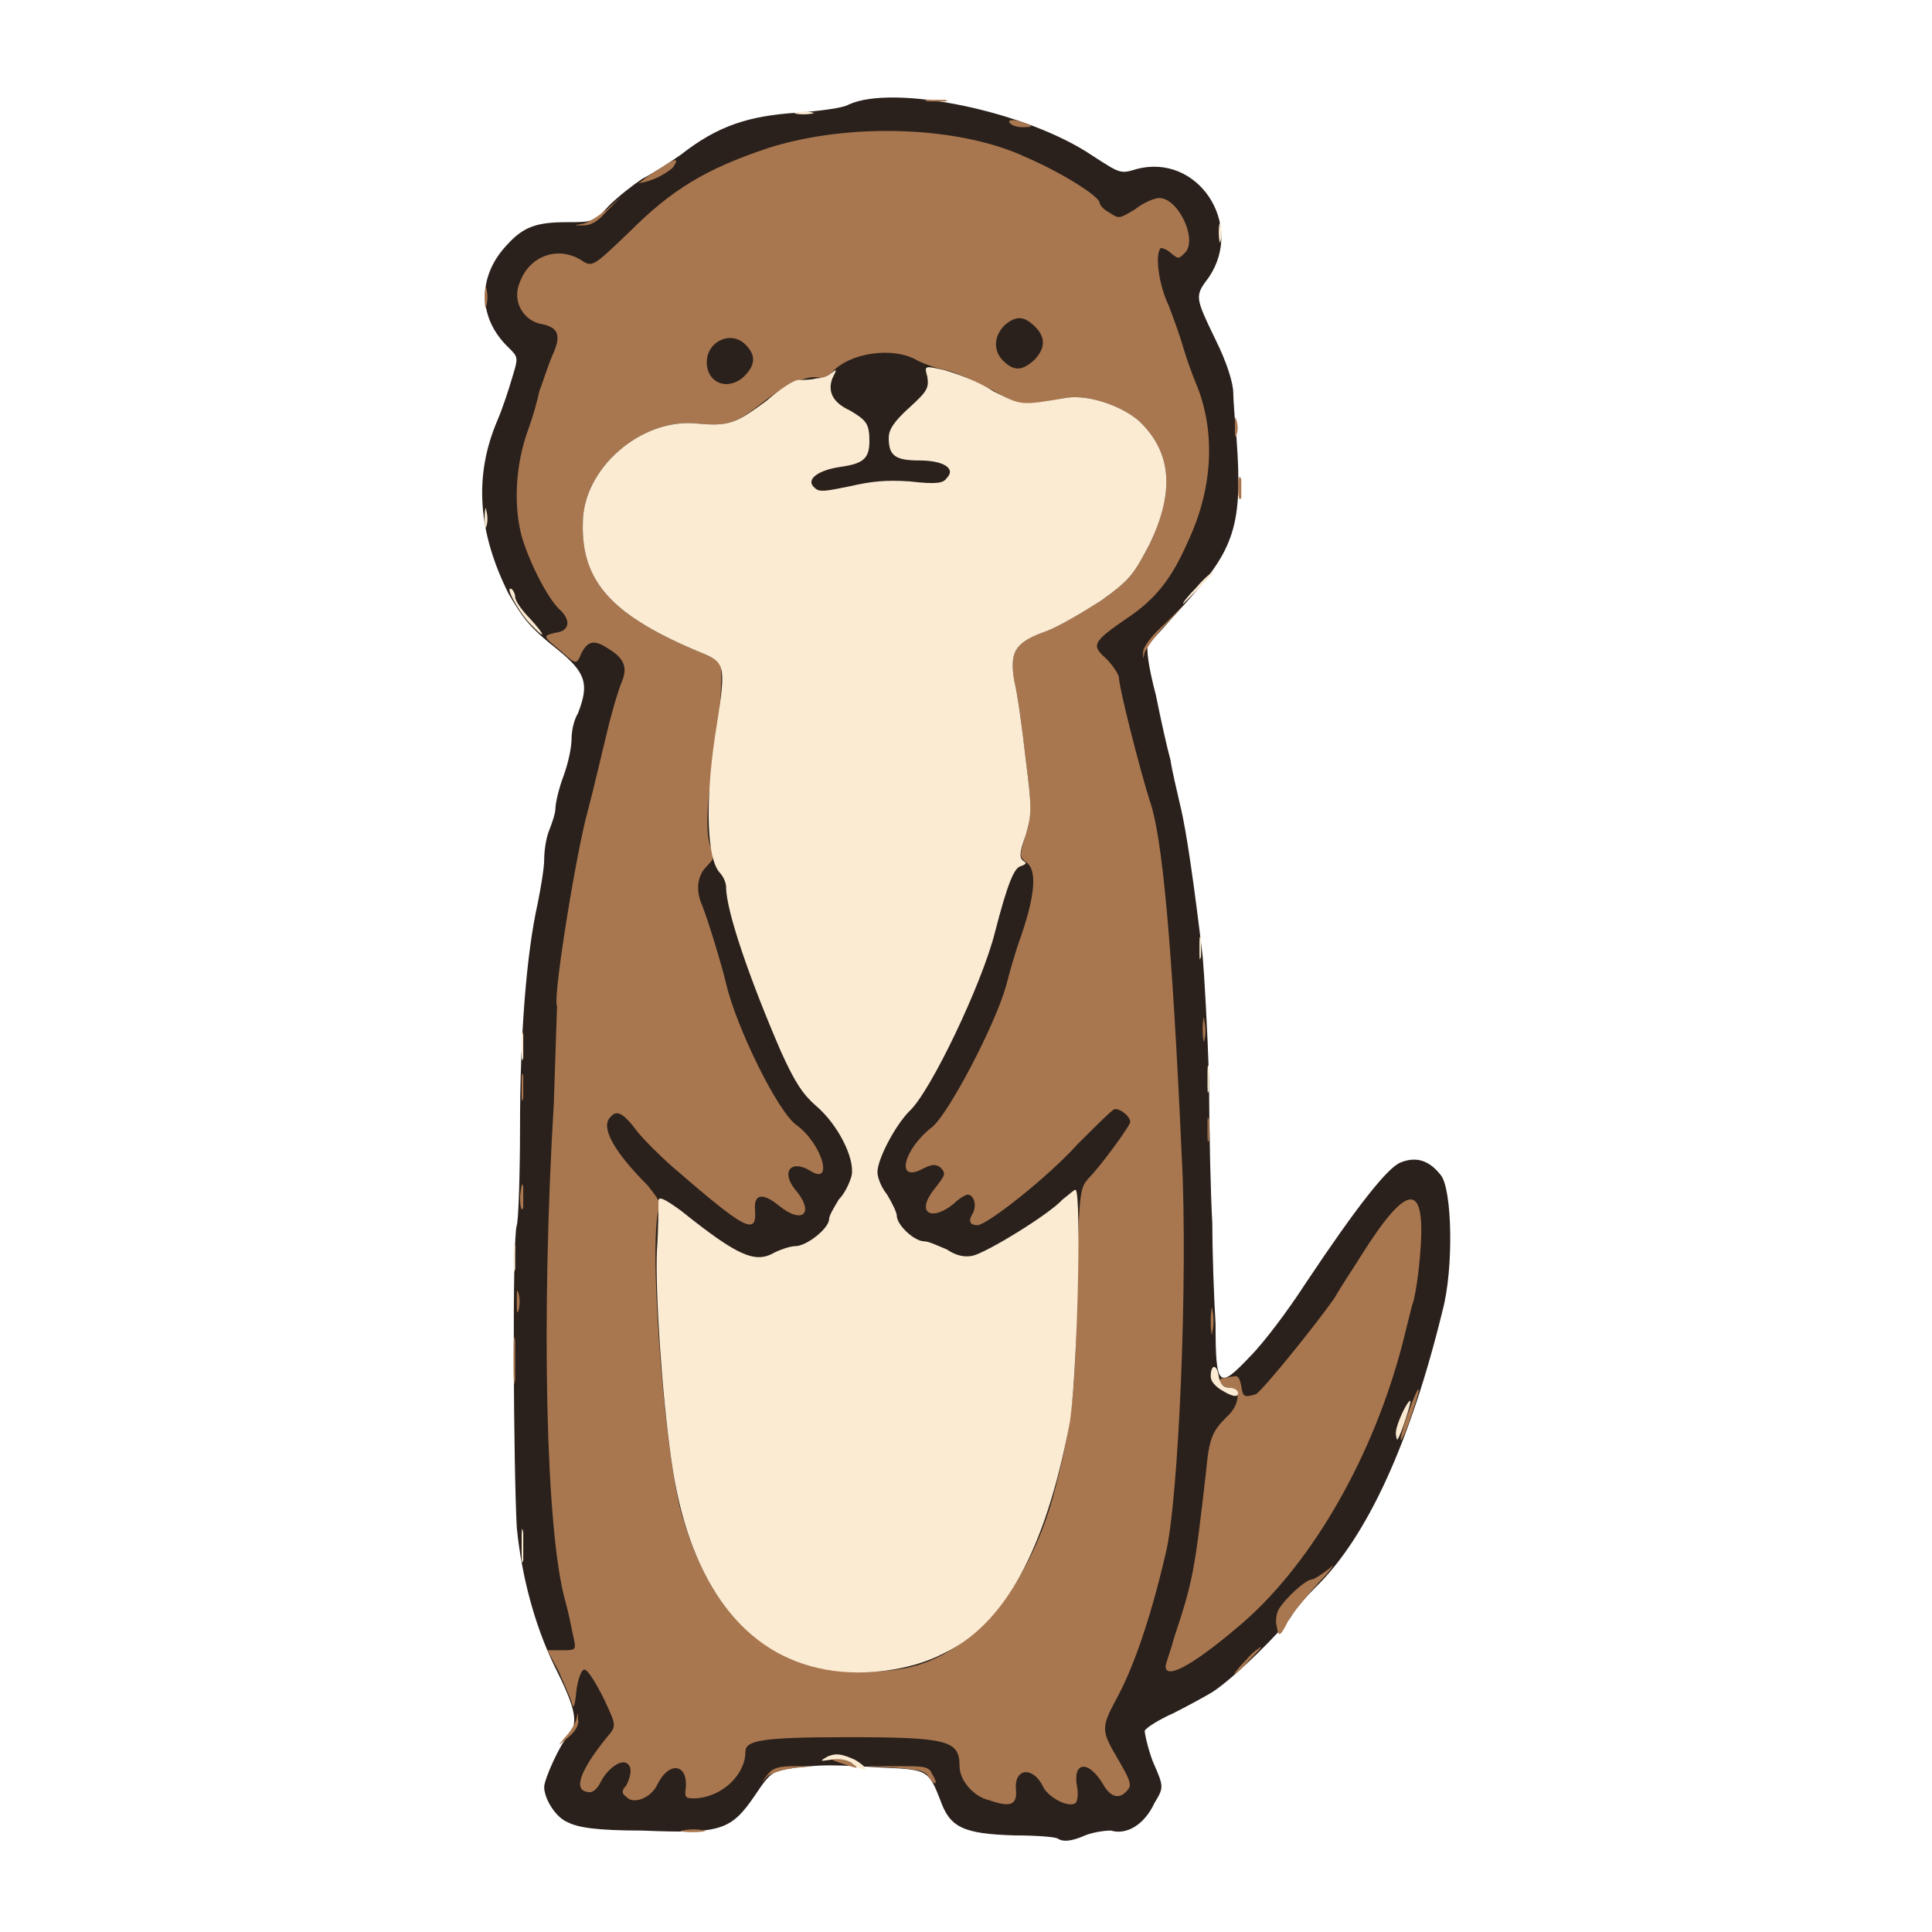
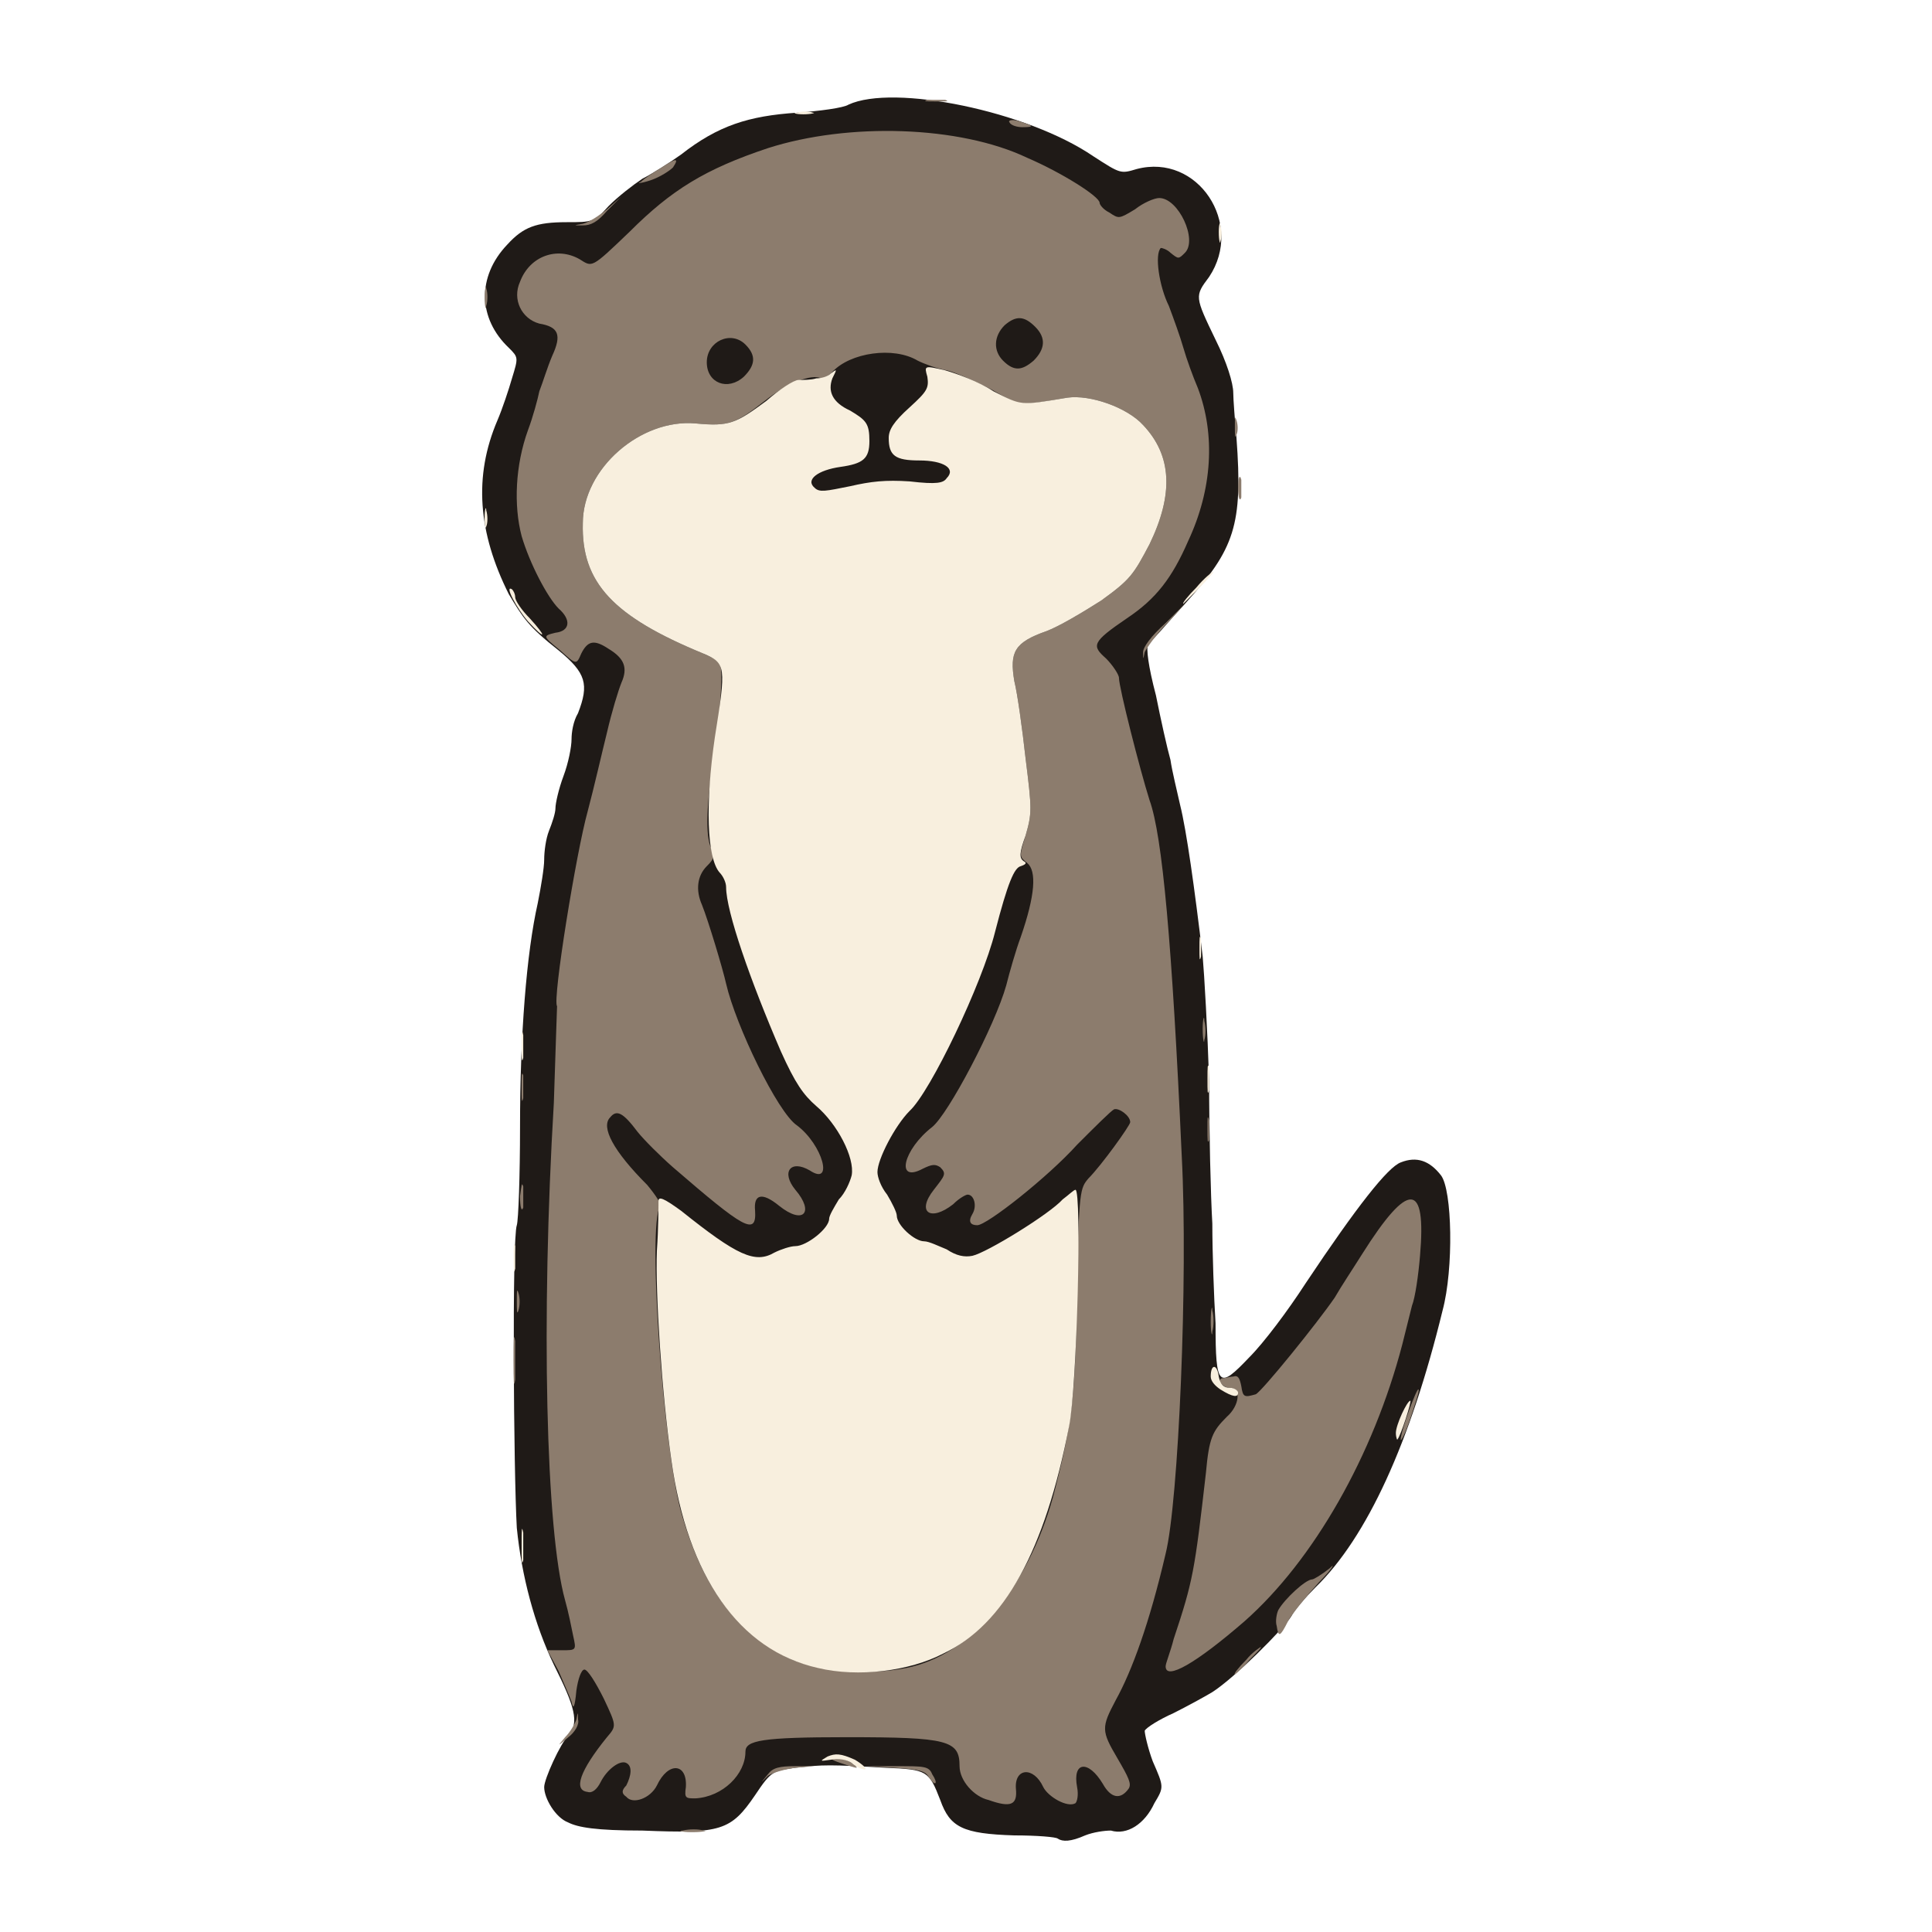
<svg xmlns="http://www.w3.org/2000/svg" viewBox="0 0 120 120" fill-rule="evenodd">
-   <path d="M65.7 114.2C65.6 114.1 64.4 114.0 63.0 114.0C59.8 113.9 59.0 113.5 58.4 111.8C57.7 110.0 57.6 109.9 55.0 109.8C51.6 109.6 51.1 109.6 49.4 109.8C48.0 110.0 47.9 110.0 46.9 111.5C45.4 113.7 44.8 113.9 39.9 113.7C37.0 113.7 35.9 113.5 35.3 113.2C34.5 112.9 33.8 111.7 33.8 111.0C33.8 110.5 34.8 108.3 35.3 107.8C36.0 107.0 35.7 106.0 34.4 103.4C33.2 100.9 32.4 97.9 32.1 94.9C31.9 91.4 31.8 76.9 32.1 76.1C32.2 75.8 32.3 73.0 32.3 70.0C32.3 64.3 32.7 59.2 33.4 56.1C33.6 55.1 33.8 53.9 33.8 53.4C33.8 52.9 33.9 52.1 34.1 51.6C34.3 51.1 34.5 50.5 34.5 50.2C34.5 49.9 34.7 49.0 35.0 48.2C35.3 47.4 35.5 46.4 35.5 45.9C35.5 45.5 35.6 44.8 35.9 44.3C36.6 42.5 36.4 41.8 34.7 40.4C32.8 38.9 32.5 38.4 31.6 36.9C29.7 33.1 29.4 29.6 30.9 26.1C31.2 25.4 31.6 24.2 31.8 23.5C32.2 22.2 32.2 22.2 31.6 21.6C29.7 19.8 29.6 17.2 31.5 15.2C32.5 14.1 33.3 13.8 35.2 13.8C36.8 13.8 36.9 13.8 37.8 12.8C38.4 12.2 39.3 11.5 39.9 11.1C40.5 10.8 41.6 10.1 42.3 9.6C44.6 7.8 46.5 7.2 49.5 7.0C50.9 6.9 52.4 6.7 52.7 6.5C55.5 5.2 63.8 6.9 67.9 9.7C69.6 10.8 69.6 10.8 70.6 10.5C74.4 9.5 77.3 13.9 75.1 17.2C74.2 18.4 74.2 18.4 75.5 21.1C76.2 22.5 76.6 23.8 76.6 24.4C76.6 24.8 76.7 26.1 76.8 27.2C77.2 32.6 76.7 34.1 73.6 37.5C72.5 38.7 71.5 39.9 71.3 40.0C71.2 40.3 71.3 41.3 71.8 43.2C72.1 44.7 72.5 46.5 72.7 47.2C72.8 47.9 73.1 49.1 73.3 50.0C73.7 51.6 74.2 55.2 74.7 59.4C74.8 60.5 75.0 64.0 75.1 67.1C75.1 70.3 75.2 74.3 75.3 76.0C75.3 77.8 75.4 80.6 75.5 82.2C75.5 86.2 75.7 86.3 77.6 84.3C78.5 83.4 80.0 81.4 81.1 79.7C84.3 74.9 86.2 72.5 87.0 72.2C88.0 71.8 88.8 72.1 89.5 73.0C90.2 73.9 90.3 78.8 89.6 81.4C87.6 89.6 84.9 95.5 81.7 98.6C81.1 99.2 80.4 100.0 80.2 100.4C79.7 101.2 76.7 104.2 75.3 105.1C74.8 105.4 73.7 106.0 72.9 106.4C72.0 106.8 71.2 107.3 71.1 107.5C71.1 107.7 71.3 108.6 71.6 109.4C72.3 111.0 72.3 111.0 71.7 112.0C71.1 113.3 70.0 114.0 69.0 113.7C68.6 113.7 67.9 113.8 67.4 114.0C66.5 114.4 66.0 114.4 65.7 114.2Z" fill="#2B211C" />
-   <path d="M42.4 113.7C42.8 113.6 43.4 113.6 43.7 113.7C44.0 113.7 43.7 113.8 43.0 113.8C42.3 113.8 42.1 113.7 42.4 113.7ZM61.4 111.8C60.5 111.6 59.6 110.6 59.6 109.7C59.6 108.1 58.9 107.9 52.6 107.9C47.3 107.9 46.3 108.1 46.3 108.8C46.3 110.2 44.9 111.6 43.2 111.7C42.6 111.7 42.5 111.7 42.6 111.0C42.7 109.5 41.5 109.4 40.8 110.9C40.4 111.7 39.3 112.1 38.9 111.6C38.6 111.4 38.6 111.2 38.9 110.9C39.2 110.3 39.3 109.7 38.9 109.5C38.5 109.3 37.7 109.9 37.3 110.7C37.1 111.1 36.8 111.4 36.5 111.3C35.6 111.2 36.0 110.0 37.7 107.9C38.3 107.2 38.3 107.2 37.5 105.5C37.0 104.5 36.5 103.7 36.3 103.7C36.1 103.7 35.9 104.3 35.8 105.0C35.7 106.1 35.6 106.2 35.5 105.7C35.4 105.4 35.0 104.5 34.7 103.8L34.0 102.5 L34.9 102.5C35.8 102.5 35.8 102.5 35.6 101.6C35.5 101.1 35.3 100.1 35.1 99.4C33.9 95.1 33.6 81.9 34.4 68.5C34.5 65.3 34.6 62.6 34.6 62.5C34.3 62.1 35.8 52.9 36.5 50.4C36.9 48.9 37.4 46.7 37.7 45.5C38.0 44.2 38.4 42.9 38.6 42.4C39.0 41.5 38.8 40.9 37.8 40.3C36.9 39.7 36.5 39.8 36.1 40.6C35.8 41.3 35.8 41.3 34.8 40.4C33.7 39.5 33.7 39.5 34.5 39.3C35.4 39.2 35.5 38.5 34.7 37.8C34.0 37.1 32.9 35.0 32.4 33.3C31.9 31.4 32.0 28.9 32.8 26.7C33.1 25.9 33.4 24.8 33.5 24.3C33.7 23.8 34.0 22.8 34.3 22.1C34.9 20.8 34.7 20.3 33.5 20.1C32.4 19.8 31.8 18.6 32.3 17.5C32.9 15.9 34.6 15.3 36.0 16.1C36.8 16.6 36.7 16.7 39.1 14.4C41.7 11.8 43.8 10.5 47.7 9.2C52.7 7.6 59.6 7.8 63.8 9.8C65.9 10.7 68.3 12.2 68.3 12.6C68.3 12.7 68.5 13.0 68.9 13.2C69.5 13.6 69.5 13.6 70.5 13.0C71.0 12.6 71.7 12.3 72.0 12.3C73.2 12.3 74.4 14.9 73.6 15.7C73.2 16.1 73.2 16.1 72.7 15.7C72.5 15.5 72.2 15.4 72.1 15.4C71.7 15.8 72.0 17.8 72.6 19.0C72.9 19.8 73.3 20.9 73.5 21.6C73.7 22.3 74.1 23.4 74.4 24.1C75.5 27.0 75.3 30.4 73.8 33.6C72.8 35.9 71.8 37.2 70.0 38.4C67.8 39.9 67.8 40.1 68.7 40.9C69.1 41.3 69.5 41.9 69.5 42.1C69.5 42.7 70.8 47.8 71.4 49.7C72.2 51.9 72.8 58.6 73.4 71.8C73.8 79.4 73.2 93.3 72.4 96.5C71.4 100.8 70.3 103.8 69.3 105.6C68.4 107.3 68.4 107.5 69.4 109.2C70.1 110.4 70.3 110.8 70.1 111.1C69.6 111.8 69.0 111.7 68.5 110.8C67.6 109.3 66.6 109.4 66.9 111.0C67.0 111.5 66.9 111.9 66.8 112.0C66.3 112.3 65.1 111.6 64.8 111.0C64.2 109.7 63.0 109.8 63.1 111.1C63.2 112.1 62.8 112.3 61.4 111.8ZM57.7 110.4C57.5 110.0 57.1 109.9 55.6 109.8L53.8 109.7 L55.7 109.7C57.4 109.7 57.7 109.7 57.9 110.2C58.3 110.8 58.1 111.0 57.7 110.4ZM47.7 110.2C48.0 109.8 48.4 109.7 49.4 109.7L50.6 109.7 L49.4 109.8C48.7 109.9 48.0 110.1 47.7 110.3C47.2 110.8 47.2 110.8 47.7 110.2ZM52.2 109.5C51.6 109.3 51.5 109.2 51.9 109.2C52.2 109.2 52.6 109.3 52.9 109.5C53.4 109.9 53.4 109.9 52.2 109.5ZM35.1 107.9C35.4 107.6 35.7 107.1 35.8 106.8C35.9 106.3 35.9 106.3 35.9 106.8C36.0 107.1 35.7 107.6 35.3 107.9C34.6 108.5 34.6 108.5 35.1 107.9ZM56.3 103.6C60.3 102.8 63.8 98.7 65.4 93.0C66.6 88.4 66.8 86.7 66.9 80.1C67.0 73.9 67.1 73.8 67.6 73.2C68.4 72.4 70.2 69.9 70.2 69.7C70.2 69.3 69.5 68.8 69.2 68.9C69.0 69.0 68.0 70.0 66.9 71.1C65.1 73.1 61.3 76.1 60.7 76.1C60.3 76.1 60.1 75.9 60.4 75.4C60.7 74.9 60.5 74.2 60.1 74.2C60.0 74.2 59.6 74.4 59.2 74.8C57.8 75.9 56.9 75.3 58.0 73.9C58.7 73.0 58.8 72.9 58.4 72.5C58.1 72.3 57.9 72.3 57.3 72.6C55.6 73.5 56.1 71.4 57.9 70.0C58.9 69.2 61.8 63.7 62.5 61.2C62.7 60.4 63.1 59.0 63.4 58.2C64.3 55.6 64.4 54.1 63.8 53.6C63.3 53.2 63.3 53.2 63.7 51.9C64.1 50.5 64.1 50.3 63.7 47.1C63.5 45.3 63.2 43.1 63.0 42.3C62.7 40.5 63.0 39.9 65.0 39.2C65.8 38.9 67.3 38.0 68.4 37.3C70.2 36.0 70.4 35.7 71.4 33.8C72.9 30.7 72.8 28.3 71.0 26.4C70.0 25.3 67.7 24.5 66.3 24.7C63.3 25.2 63.5 25.3 61.6 24.2C60.6 23.7 59.3 23.1 58.8 23.0C58.2 22.9 57.4 22.6 57.0 22.4C55.5 21.5 52.8 21.9 51.7 23.1C51.4 23.4 51.1 23.6 51.0 23.5C50.4 23.2 48.9 23.8 47.5 24.9C45.7 26.3 45.3 26.5 43.2 26.3C39.8 26.0 36.2 29.1 36.2 32.5C36.1 36.2 38.1 38.3 43.7 40.6C44.8 41.1 44.8 41.1 44.8 42.2C44.8 42.8 44.7 44.4 44.5 45.7C43.9 49.6 43.8 51.6 44.1 52.5C44.4 53.2 44.4 53.3 43.9 53.8C43.3 54.4 43.2 55.3 43.6 56.2C44.0 57.2 44.9 60.2 45.1 61.1C45.7 63.7 48.3 69.1 49.5 69.9C51.1 71.1 51.8 73.7 50.3 72.7C49.1 72.0 48.5 72.8 49.4 73.9C50.6 75.3 49.9 76.1 48.4 74.9C47.3 74.0 46.8 74.2 46.9 75.2C47.0 76.8 46.2 76.3 41.8 72.5C41.0 71.8 40.0 70.8 39.6 70.3C38.7 69.1 38.3 68.9 37.9 69.4C37.3 70.0 38.1 71.5 40.2 73.6C40.7 74.2 41.1 74.8 41.0 74.9C40.2 76.2 41.2 89.9 42.3 93.9C43.6 98.5 45.6 101.2 48.8 102.9C50.6 103.8 53.8 104.1 56.3 103.6ZM77.4 103.1C77.8 102.6 78.3 102.3 78.3 102.3C78.4 102.3 78.1 102.6 77.6 103.1C77.2 103.6 76.7 104.0 76.7 104.0C76.6 104.0 76.9 103.6 77.4 103.1ZM72.4 103.5C72.4 103.3 72.7 102.6 72.9 101.8C74.1 98.2 74.2 97.6 74.9 91.5C75.1 89.3 75.3 88.9 76.2 88.0C77.0 87.3 77.1 86.2 76.4 86.2C75.9 86.2 75.5 85.6 76.0 85.6C76.1 85.6 76.4 85.5 76.6 85.5C76.9 85.4 77.0 85.6 77.1 86.1C77.2 86.8 77.3 86.8 78.0 86.6C78.4 86.4 81.8 82.2 82.9 80.6C83.3 79.9 84.1 78.7 84.6 77.9C87.5 73.3 88.6 73.4 88.2 78.0C88.1 79.2 87.9 80.6 87.7 81.1C87.6 81.5 87.3 82.7 87.1 83.5C85.3 90.4 81.6 96.9 77.3 100.7C74.3 103.3 72.4 104.4 72.4 103.5ZM79.3 101.0C79.2 100.7 79.3 100.2 79.4 100.0C79.8 99.3 81.1 98.1 81.5 98.1C81.6 98.1 82.1 97.8 82.6 97.4C83.0 97.0 82.7 97.5 81.9 98.3C81.1 99.2 80.2 100.3 80.0 100.7C79.5 101.7 79.4 101.7 79.3 101.0ZM87.0 89.4C87.0 88.9 88.0 86.2 88.1 86.3C88.2 86.3 87.9 87.2 87.6 88.1C87.3 89.0 87.0 89.6 87.0 89.4ZM31.9 84.5C31.9 83.2 31.9 82.7 32.0 83.3C32.0 84.0 32.0 85.0 32.0 85.7C31.9 86.3 31.9 85.8 31.9 84.5ZM75.2 82.1C75.2 81.3 75.3 81.0 75.3 81.4C75.4 81.7 75.4 82.4 75.3 82.7C75.3 83.1 75.2 82.8 75.2 82.1ZM32.1 80.8C32.1 80.2 32.1 80.0 32.2 80.3C32.3 80.6 32.3 81.1 32.2 81.4C32.1 81.7 32.1 81.4 32.1 80.8ZM32.3 74.3C32.4 73.6 32.4 73.4 32.5 73.7C32.5 74.1 32.5 74.7 32.5 75.0C32.4 75.3 32.3 75.0 32.3 74.3ZM75.0 70.1C75.0 69.4 75.0 69.2 75.1 69.6C75.1 69.9 75.1 70.5 75.1 70.8C75.0 71.1 75.0 70.8 75.0 70.1ZM32.4 67.5C32.4 66.8 32.4 66.5 32.5 66.8C32.5 67.2 32.5 67.8 32.5 68.2C32.4 68.6 32.4 68.3 32.4 67.5ZM74.7 63.9C74.7 63.3 74.8 63.0 74.8 63.4C74.9 63.8 74.9 64.3 74.8 64.6C74.8 64.9 74.7 64.6 74.7 63.9ZM71.0 40.5C71.0 40.2 71.5 39.5 72.4 38.7L73.8 37.3 L72.5 38.7C71.8 39.4 71.2 40.3 71.1 40.5C71.0 41.0 71.0 41.0 71.0 40.5ZM76.9 30.3C76.9 29.7 77.0 29.4 77.1 29.8C77.1 30.1 77.1 30.6 77.1 30.9C77.0 31.2 76.9 30.9 76.9 30.3ZM76.7 26.5C76.7 25.9 76.7 25.8 76.8 26.1C76.9 26.4 76.9 26.8 76.8 27.0C76.7 27.3 76.7 27.0 76.7 26.5ZM46.2 23.4C46.9 22.7 47.0 22.1 46.3 21.4C45.4 20.5 43.9 21.2 43.9 22.5C43.9 23.8 45.2 24.3 46.2 23.4ZM64.2 22.4C64.9 21.7 65.0 21.0 64.3 20.3C63.6 19.6 63.1 19.6 62.4 20.2C61.7 20.9 61.7 21.8 62.3 22.4C63.0 23.1 63.5 23.0 64.2 22.4ZM30.1 18.5C30.1 17.9 30.2 17.6 30.2 17.9C30.3 18.2 30.3 18.7 30.2 19.0C30.2 19.3 30.1 19.1 30.1 18.5ZM36.2 13.9C36.6 13.8 37.2 13.4 37.7 13.0L38.6 12.2 L37.7 13.1C37.1 13.8 36.7 14.0 36.2 14.0C35.6 14.0 35.6 14.0 36.2 13.9ZM39.8 11.3C40.0 11.1 40.6 10.7 41.1 10.4C42.0 9.8 42.2 9.8 41.8 10.4C41.6 10.6 41.0 11.0 40.4 11.2C39.8 11.4 39.5 11.4 39.8 11.3ZM62.7 7.6C62.6 7.5 62.8 7.4 63.2 7.5C64.2 7.8 64.3 7.9 63.5 7.9C63.2 7.9 62.8 7.8 62.7 7.6ZM57.6 6.2C57.9 6.2 58.4 6.2 58.7 6.2C59.0 6.3 58.8 6.3 58.2 6.3C57.5 6.3 57.3 6.3 57.6 6.2Z" fill="#A9774F" />
-   <path d="M52.9 109.5C52.6 109.3 52.1 109.2 51.6 109.3C50.9 109.4 50.9 109.4 51.4 109.1C51.9 108.9 52.2 108.9 53.1 109.3C53.6 109.6 53.9 109.9 53.7 109.9C53.5 109.9 53.1 109.7 52.9 109.5ZM50.8 103.6C45.9 102.5 42.7 97.9 41.7 90.7C41.1 86.5 40.7 80.3 40.8 77.7C40.9 76.3 40.9 74.8 40.9 74.6C40.9 74.3 41.2 74.4 42.3 75.2C45.8 78.0 46.9 78.5 48.1 77.8C48.5 77.6 49.1 77.4 49.4 77.4C50.1 77.4 51.5 76.3 51.5 75.7C51.5 75.5 51.8 75.0 52.1 74.5C52.5 74.1 52.8 73.4 52.9 73.0C53.1 71.9 52.0 69.8 50.7 68.7C49.9 68.0 49.4 67.3 48.5 65.3C46.6 60.9 45.1 56.6 45.1 55.1C45.1 54.8 44.9 54.4 44.7 54.2C43.9 53.3 43.8 49.9 44.4 45.8C45.1 41.4 45.1 41.2 43.7 40.6C38.1 38.3 36.1 36.2 36.2 32.5C36.2 29.1 39.8 26.0 43.2 26.3C45.3 26.5 45.7 26.3 47.6 24.9C48.4 24.2 49.3 23.6 49.6 23.6C49.9 23.6 50.4 23.6 50.7 23.5C51.0 23.5 51.4 23.4 51.6 23.2C52.0 22.9 52.0 22.9 51.7 23.5C51.4 24.3 51.7 25.0 52.8 25.5C53.8 26.1 54.0 26.3 54.0 27.4C54.0 28.5 53.6 28.8 52.2 29.0C50.8 29.2 50.0 29.8 50.6 30.3C50.9 30.6 51.3 30.5 52.8 30.2C54.1 29.9 55.0 29.8 56.5 29.9C58.2 30.1 58.6 30.0 58.8 29.7C59.4 29.1 58.6 28.6 57.1 28.6C55.6 28.6 55.2 28.3 55.2 27.2C55.2 26.7 55.5 26.2 56.5 25.3C57.6 24.3 57.7 24.1 57.6 23.4C57.4 22.7 57.4 22.7 58.7 23.0C59.4 23.2 60.8 23.7 61.7 24.3C63.5 25.2 63.3 25.2 66.3 24.7C67.7 24.5 70.0 25.3 71.0 26.4C72.8 28.3 72.9 30.7 71.4 33.8C70.4 35.7 70.2 36.0 68.4 37.3C67.3 38.0 65.8 38.9 65.0 39.2C63.0 39.9 62.7 40.5 63.0 42.3C63.2 43.1 63.5 45.3 63.7 47.1C64.1 50.3 64.1 50.5 63.7 51.9C63.3 53.0 63.3 53.3 63.6 53.5C63.8 53.6 63.7 53.7 63.4 53.8C63.0 53.9 62.6 54.8 61.8 57.9C61.0 61.1 57.8 67.8 56.5 69.0C55.6 69.9 54.5 72.0 54.5 72.8C54.5 73.1 54.7 73.7 55.1 74.2C55.4 74.7 55.7 75.3 55.7 75.5C55.7 76.1 56.8 77.1 57.4 77.1C57.7 77.1 58.3 77.4 58.8 77.6C59.4 78.0 59.9 78.1 60.4 78.0C61.3 77.8 65.2 75.4 66.0 74.5C66.4 74.2 66.7 73.9 66.8 73.9C67.2 73.9 66.9 86.2 66.4 88.6C64.9 96.3 62.4 100.9 58.6 102.7C56.5 103.8 53.3 104.2 50.8 103.6ZM32.4 96.0C32.4 95.0 32.4 94.7 32.5 95.2C32.5 95.7 32.5 96.5 32.5 96.9C32.4 97.3 32.4 96.9 32.4 96.0ZM86.7 89.0C86.7 88.5 87.4 87.0 87.6 87.0C87.7 87.0 87.0 89.2 86.8 89.4C86.8 89.5 86.7 89.3 86.7 89.0ZM75.8 86.3C75.5 86.1 75.2 85.8 75.2 85.5C75.2 84.7 75.6 84.7 75.7 85.5C75.8 86.0 76.0 86.2 76.4 86.2C76.7 86.2 76.9 86.4 76.9 86.5C76.9 86.8 76.6 86.8 75.8 86.3ZM31.9 78.1C31.9 77.4 31.9 77.1 32.0 77.4C32.0 77.8 32.0 78.4 32.0 78.8C31.9 79.2 31.9 78.9 31.9 78.1ZM75.0 67.0C75.0 66.3 75.0 66.0 75.1 66.3C75.1 66.7 75.1 67.3 75.1 67.7C75.0 68.1 75.0 67.8 75.0 67.0ZM32.4 64.9C32.4 64.1 32.4 63.8 32.5 64.3C32.5 64.7 32.5 65.4 32.5 65.7C32.4 66.1 32.4 65.7 32.4 64.9ZM74.5 58.9C74.5 58.3 74.5 58.0 74.6 58.3C74.6 58.6 74.6 59.1 74.6 59.4C74.5 59.8 74.5 59.5 74.5 58.9ZM32.8 38.6C32.1 37.8 31.3 36.3 31.8 36.6C31.9 36.7 32.0 36.9 32.0 37.1C32.0 37.3 32.4 37.9 32.9 38.4C34.0 39.6 33.9 39.8 32.8 38.6ZM74.3 36.5C74.8 35.9 75.3 35.5 75.4 35.5C75.4 35.5 75.1 35.9 74.5 36.5C74.0 37.0 73.5 37.5 73.5 37.5C73.4 37.5 73.8 37.0 74.3 36.5ZM30.1 32.2C30.1 31.6 30.2 31.4 30.2 31.7C30.3 32.0 30.3 32.5 30.2 32.7C30.2 32.9 30.1 32.7 30.1 32.2ZM75.7 14.4C75.7 13.9 75.8 13.7 75.8 14.0C75.9 14.3 75.9 14.7 75.8 15.0C75.8 15.2 75.7 15.0 75.7 14.4ZM49.5 7.0C49.8 6.9 50.2 6.9 50.5 7.0C50.7 7.0 50.4 7.1 49.9 7.1C49.4 7.1 49.2 7.0 49.5 7.0Z" fill="#FBEBD3" />
+   <path d="M65.7 114.2C65.6 114.1 64.4 114.0 63.0 114.0C59.8 113.9 59.0 113.5 58.4 111.8C57.7 110.0 57.6 109.9 55.0 109.8C51.6 109.6 51.1 109.6 49.4 109.8C48.0 110.0 47.9 110.0 46.9 111.5C45.4 113.7 44.8 113.9 39.9 113.7C37.0 113.7 35.9 113.5 35.3 113.2C34.5 112.9 33.8 111.7 33.8 111.0C33.8 110.5 34.8 108.3 35.3 107.8C36.0 107.0 35.7 106.0 34.4 103.4C33.2 100.9 32.4 97.9 32.1 94.9C31.9 91.4 31.8 76.9 32.1 76.1C32.2 75.8 32.3 73.0 32.3 70.0C32.3 64.3 32.7 59.2 33.4 56.1C33.6 55.1 33.8 53.9 33.8 53.4C33.8 52.9 33.9 52.1 34.1 51.6C34.3 51.1 34.5 50.5 34.5 50.2C34.5 49.9 34.7 49.0 35.0 48.2C35.3 47.4 35.5 46.4 35.5 45.9C35.5 45.5 35.6 44.8 35.9 44.3C36.6 42.5 36.4 41.8 34.7 40.4C32.8 38.9 32.5 38.4 31.6 36.9C29.7 33.1 29.4 29.6 30.9 26.1C31.2 25.4 31.6 24.2 31.8 23.5C32.2 22.2 32.2 22.2 31.6 21.6C29.7 19.8 29.6 17.2 31.5 15.2C32.5 14.1 33.3 13.8 35.2 13.8C36.8 13.8 36.9 13.8 37.8 12.8C38.4 12.2 39.3 11.5 39.9 11.1C40.5 10.8 41.6 10.1 42.3 9.6C44.6 7.8 46.5 7.2 49.5 7.0C50.9 6.9 52.4 6.7 52.7 6.5C55.5 5.2 63.8 6.9 67.9 9.7C69.6 10.8 69.6 10.8 70.6 10.5C74.4 9.5 77.3 13.9 75.1 17.2C74.2 18.4 74.2 18.4 75.5 21.1C76.2 22.5 76.6 23.8 76.6 24.4C76.6 24.8 76.7 26.1 76.8 27.2C77.2 32.6 76.7 34.1 73.6 37.5C72.5 38.7 71.5 39.9 71.3 40.0C71.2 40.3 71.3 41.3 71.8 43.2C72.1 44.7 72.5 46.5 72.7 47.2C72.8 47.9 73.1 49.1 73.3 50.0C73.7 51.6 74.2 55.2 74.7 59.4C74.8 60.5 75.0 64.0 75.1 67.1C75.1 70.3 75.2 74.3 75.3 76.0C75.3 77.8 75.4 80.6 75.5 82.2C75.5 86.2 75.7 86.3 77.6 84.3C78.5 83.4 80.0 81.4 81.1 79.7C84.3 74.9 86.2 72.5 87.0 72.2C88.0 71.8 88.8 72.1 89.5 73.0C90.2 73.9 90.3 78.8 89.6 81.4C87.6 89.6 84.9 95.5 81.7 98.6C81.1 99.2 80.4 100.0 80.2 100.4C79.7 101.2 76.7 104.2 75.3 105.1C74.8 105.4 73.7 106.0 72.9 106.4C72.0 106.8 71.2 107.3 71.1 107.5C71.1 107.7 71.3 108.6 71.6 109.4C72.3 111.0 72.3 111.0 71.7 112.0C71.1 113.3 70.0 114.0 69.0 113.7C68.6 113.7 67.9 113.8 67.4 114.0C66.5 114.4 66.0 114.4 65.7 114.2Z" fill="#1F1A17" />
+   <path d="M42.4 113.7C42.8 113.6 43.4 113.6 43.7 113.7C44.0 113.7 43.7 113.8 43.0 113.8C42.3 113.8 42.1 113.7 42.4 113.7ZM61.4 111.8C60.5 111.6 59.6 110.6 59.6 109.7C59.6 108.1 58.9 107.9 52.6 107.9C47.3 107.9 46.3 108.1 46.3 108.8C46.3 110.2 44.9 111.6 43.2 111.7C42.6 111.7 42.5 111.7 42.6 111.0C42.7 109.5 41.5 109.4 40.8 110.9C40.4 111.7 39.3 112.1 38.9 111.6C38.6 111.4 38.6 111.2 38.9 110.9C39.2 110.3 39.3 109.7 38.9 109.5C38.5 109.3 37.7 109.9 37.3 110.7C37.1 111.1 36.8 111.4 36.5 111.3C35.6 111.2 36.0 110.0 37.7 107.9C38.3 107.2 38.3 107.2 37.5 105.5C37.0 104.5 36.5 103.7 36.3 103.7C36.1 103.7 35.9 104.3 35.8 105.0C35.7 106.1 35.6 106.2 35.5 105.7C35.4 105.4 35.0 104.5 34.7 103.8L34.0 102.5 L34.9 102.5C35.8 102.5 35.8 102.5 35.6 101.6C35.5 101.1 35.3 100.1 35.1 99.4C33.9 95.1 33.6 81.9 34.4 68.5C34.5 65.3 34.6 62.6 34.6 62.5C34.3 62.1 35.8 52.9 36.5 50.4C36.9 48.9 37.4 46.7 37.7 45.5C38.0 44.2 38.4 42.9 38.6 42.4C39.0 41.5 38.8 40.9 37.8 40.3C36.9 39.7 36.5 39.8 36.1 40.6C35.8 41.3 35.8 41.3 34.8 40.4C33.7 39.5 33.7 39.5 34.5 39.3C35.4 39.2 35.5 38.5 34.7 37.8C34.0 37.1 32.9 35.0 32.4 33.3C31.9 31.4 32.0 28.9 32.8 26.7C33.1 25.9 33.4 24.8 33.5 24.3C33.7 23.8 34.0 22.8 34.3 22.1C34.9 20.8 34.7 20.3 33.5 20.1C32.4 19.8 31.8 18.6 32.3 17.5C32.9 15.9 34.6 15.3 36.0 16.1C36.8 16.6 36.7 16.7 39.1 14.4C41.7 11.8 43.8 10.5 47.7 9.2C52.7 7.6 59.6 7.8 63.8 9.8C65.9 10.7 68.3 12.2 68.3 12.6C68.3 12.7 68.5 13.0 68.9 13.2C69.5 13.6 69.5 13.6 70.5 13.0C71.0 12.6 71.7 12.3 72.0 12.3C73.2 12.3 74.4 14.9 73.6 15.7C73.2 16.1 73.2 16.1 72.7 15.7C72.5 15.5 72.2 15.4 72.1 15.4C71.7 15.8 72.0 17.8 72.6 19.0C72.9 19.8 73.3 20.9 73.5 21.6C73.7 22.3 74.1 23.4 74.4 24.1C75.5 27.0 75.3 30.4 73.8 33.6C72.8 35.9 71.8 37.2 70.0 38.4C67.8 39.9 67.8 40.1 68.7 40.9C69.1 41.3 69.5 41.9 69.5 42.1C69.5 42.7 70.8 47.8 71.4 49.7C72.2 51.9 72.8 58.6 73.4 71.8C73.8 79.4 73.2 93.3 72.4 96.5C71.4 100.8 70.3 103.8 69.3 105.6C68.4 107.3 68.4 107.5 69.4 109.2C70.1 110.4 70.3 110.8 70.1 111.1C69.6 111.8 69.0 111.7 68.5 110.8C67.6 109.3 66.6 109.4 66.9 111.0C67.0 111.5 66.9 111.9 66.8 112.0C66.3 112.3 65.1 111.6 64.8 111.0C64.2 109.7 63.0 109.8 63.1 111.1C63.2 112.1 62.8 112.3 61.4 111.8ZM57.7 110.4C57.5 110.0 57.1 109.9 55.6 109.8L53.8 109.7 L55.7 109.7C57.4 109.7 57.7 109.7 57.9 110.2C58.3 110.8 58.1 111.0 57.7 110.4ZM47.7 110.2C48.0 109.8 48.4 109.7 49.4 109.7L50.6 109.7 L49.4 109.8C48.7 109.9 48.0 110.1 47.7 110.3C47.2 110.8 47.2 110.8 47.7 110.2ZM52.2 109.5C51.6 109.3 51.5 109.2 51.9 109.2C52.2 109.2 52.6 109.3 52.9 109.5C53.4 109.9 53.4 109.9 52.2 109.5ZM35.1 107.9C35.4 107.6 35.7 107.1 35.8 106.8C35.9 106.3 35.9 106.3 35.9 106.8C36.0 107.1 35.7 107.6 35.3 107.9C34.6 108.5 34.6 108.5 35.1 107.9ZM56.3 103.6C60.3 102.8 63.8 98.7 65.4 93.0C66.6 88.4 66.8 86.7 66.9 80.1C67.0 73.9 67.1 73.8 67.6 73.2C68.4 72.4 70.2 69.9 70.2 69.7C70.2 69.3 69.5 68.8 69.2 68.9C69.0 69.0 68.0 70.0 66.9 71.1C65.1 73.1 61.3 76.1 60.7 76.1C60.3 76.1 60.1 75.9 60.4 75.4C60.7 74.9 60.5 74.2 60.1 74.2C60.0 74.2 59.6 74.4 59.2 74.8C57.8 75.9 56.9 75.3 58.0 73.9C58.7 73.0 58.8 72.9 58.4 72.5C58.1 72.3 57.9 72.3 57.3 72.6C55.6 73.5 56.1 71.4 57.9 70.0C58.9 69.2 61.8 63.7 62.5 61.2C62.7 60.4 63.1 59.0 63.4 58.2C64.3 55.6 64.4 54.1 63.8 53.6C63.3 53.2 63.3 53.2 63.7 51.9C64.1 50.5 64.1 50.3 63.7 47.1C63.5 45.3 63.2 43.1 63.0 42.3C62.7 40.5 63.0 39.9 65.0 39.2C65.8 38.9 67.3 38.0 68.4 37.3C70.2 36.0 70.4 35.7 71.4 33.8C72.9 30.7 72.8 28.3 71.0 26.4C70.0 25.3 67.7 24.5 66.3 24.7C63.3 25.2 63.5 25.3 61.6 24.2C60.6 23.7 59.3 23.1 58.8 23.0C58.2 22.9 57.4 22.6 57.0 22.4C55.5 21.5 52.8 21.9 51.7 23.1C51.4 23.4 51.1 23.6 51.0 23.5C50.4 23.2 48.9 23.8 47.5 24.9C45.7 26.3 45.3 26.5 43.2 26.3C39.8 26.0 36.2 29.1 36.2 32.5C36.1 36.2 38.1 38.3 43.7 40.6C44.8 41.1 44.8 41.1 44.8 42.2C44.8 42.8 44.7 44.4 44.5 45.7C43.9 49.6 43.8 51.6 44.1 52.5C44.4 53.2 44.4 53.3 43.9 53.8C43.3 54.4 43.2 55.3 43.6 56.2C44.0 57.2 44.9 60.2 45.1 61.1C45.7 63.7 48.3 69.1 49.5 69.9C51.1 71.1 51.8 73.7 50.3 72.7C49.1 72.0 48.5 72.8 49.4 73.9C50.6 75.3 49.9 76.1 48.4 74.9C47.3 74.0 46.8 74.2 46.9 75.2C47.0 76.8 46.2 76.3 41.8 72.5C41.0 71.8 40.0 70.8 39.6 70.3C38.7 69.1 38.3 68.9 37.9 69.4C37.3 70.0 38.1 71.5 40.2 73.6C40.7 74.2 41.1 74.8 41.0 74.9C40.2 76.2 41.2 89.9 42.3 93.9C43.6 98.5 45.6 101.2 48.8 102.9C50.6 103.8 53.8 104.1 56.3 103.6ZM77.4 103.1C77.8 102.6 78.3 102.3 78.3 102.3C78.4 102.3 78.1 102.6 77.6 103.1C77.2 103.6 76.7 104.0 76.7 104.0C76.6 104.0 76.9 103.6 77.4 103.1ZM72.4 103.5C72.4 103.3 72.7 102.6 72.9 101.8C74.1 98.2 74.2 97.6 74.9 91.5C75.1 89.3 75.3 88.9 76.2 88.0C77.0 87.3 77.1 86.2 76.4 86.2C75.9 86.2 75.5 85.6 76.0 85.6C76.1 85.6 76.4 85.5 76.6 85.5C76.9 85.4 77.0 85.6 77.1 86.1C77.2 86.8 77.3 86.8 78.0 86.6C78.4 86.4 81.8 82.2 82.9 80.6C83.3 79.9 84.1 78.7 84.6 77.9C87.5 73.3 88.6 73.4 88.2 78.0C88.1 79.2 87.9 80.6 87.7 81.1C87.6 81.5 87.3 82.7 87.1 83.5C85.3 90.4 81.6 96.9 77.3 100.7C74.3 103.3 72.4 104.4 72.4 103.5ZM79.3 101.0C79.2 100.7 79.3 100.2 79.4 100.0C79.8 99.3 81.1 98.1 81.5 98.1C81.6 98.1 82.1 97.8 82.6 97.4C83.0 97.0 82.7 97.5 81.9 98.3C81.1 99.2 80.2 100.3 80.0 100.7C79.5 101.7 79.4 101.7 79.3 101.0ZM87.0 89.4C87.0 88.9 88.0 86.2 88.1 86.3C88.2 86.3 87.9 87.2 87.6 88.1C87.3 89.0 87.0 89.6 87.0 89.4ZM31.9 84.5C31.9 83.2 31.9 82.7 32.0 83.3C32.0 84.0 32.0 85.0 32.0 85.7C31.9 86.3 31.9 85.8 31.9 84.5ZM75.2 82.1C75.2 81.3 75.3 81.0 75.3 81.4C75.4 81.7 75.4 82.4 75.3 82.7C75.3 83.1 75.2 82.8 75.2 82.1ZM32.1 80.8C32.1 80.2 32.1 80.0 32.2 80.3C32.3 80.6 32.3 81.1 32.2 81.4C32.1 81.7 32.1 81.4 32.1 80.8ZM32.3 74.3C32.4 73.6 32.4 73.4 32.5 73.7C32.5 74.1 32.5 74.7 32.5 75.0C32.4 75.3 32.3 75.0 32.3 74.3ZM75.0 70.1C75.0 69.4 75.0 69.2 75.1 69.6C75.1 69.9 75.1 70.5 75.1 70.8C75.0 71.1 75.0 70.8 75.0 70.1ZM32.4 67.5C32.4 66.8 32.4 66.5 32.5 66.8C32.5 67.2 32.5 67.8 32.5 68.2C32.4 68.6 32.4 68.3 32.4 67.5ZM74.7 63.9C74.7 63.3 74.8 63.0 74.8 63.4C74.9 63.8 74.9 64.3 74.8 64.6C74.8 64.9 74.7 64.6 74.7 63.9ZM71.0 40.5C71.0 40.2 71.5 39.5 72.4 38.7L73.8 37.3 L72.5 38.7C71.8 39.4 71.2 40.3 71.1 40.5C71.0 41.0 71.0 41.0 71.0 40.5ZM76.9 30.3C76.9 29.7 77.0 29.4 77.1 29.8C77.1 30.1 77.1 30.6 77.1 30.9C77.0 31.2 76.9 30.9 76.9 30.3ZM76.7 26.5C76.7 25.9 76.7 25.8 76.8 26.1C76.9 26.4 76.9 26.8 76.8 27.0C76.7 27.3 76.7 27.0 76.7 26.5ZM46.2 23.4C46.9 22.7 47.0 22.1 46.3 21.4C45.4 20.5 43.9 21.2 43.9 22.5C43.9 23.8 45.2 24.3 46.2 23.4ZM64.2 22.4C64.9 21.7 65.0 21.0 64.3 20.3C63.6 19.6 63.1 19.6 62.4 20.2C61.7 20.9 61.7 21.8 62.3 22.4C63.0 23.1 63.5 23.0 64.2 22.4ZM30.1 18.5C30.1 17.9 30.2 17.6 30.2 17.9C30.3 18.2 30.3 18.7 30.2 19.0C30.2 19.3 30.1 19.1 30.1 18.5ZM36.2 13.9C36.6 13.8 37.2 13.4 37.7 13.0L38.6 12.2 L37.7 13.1C37.1 13.8 36.7 14.0 36.2 14.0C35.6 14.0 35.6 14.0 36.2 13.9ZM39.8 11.3C40.0 11.1 40.6 10.7 41.1 10.4C42.0 9.8 42.2 9.8 41.8 10.4C41.6 10.6 41.0 11.0 40.4 11.2C39.8 11.4 39.5 11.4 39.8 11.3ZM62.7 7.6C62.6 7.5 62.8 7.4 63.2 7.5C64.2 7.8 64.3 7.9 63.5 7.9C63.2 7.9 62.8 7.8 62.7 7.6ZM57.6 6.2C57.9 6.2 58.4 6.2 58.7 6.2C59.0 6.3 58.8 6.3 58.2 6.3C57.5 6.3 57.3 6.3 57.6 6.2Z" fill="#8C7C6D" />
+   <path d="M52.9 109.5C52.6 109.3 52.1 109.2 51.6 109.3C50.9 109.4 50.9 109.4 51.4 109.1C51.9 108.9 52.2 108.9 53.1 109.3C53.6 109.6 53.9 109.9 53.7 109.9C53.5 109.9 53.1 109.7 52.9 109.5ZM50.8 103.6C45.9 102.5 42.7 97.9 41.7 90.7C41.1 86.5 40.7 80.3 40.8 77.7C40.9 76.3 40.9 74.8 40.9 74.6C40.9 74.3 41.2 74.4 42.3 75.2C45.8 78.0 46.9 78.5 48.1 77.8C48.5 77.6 49.1 77.4 49.4 77.4C50.1 77.4 51.5 76.3 51.5 75.7C51.5 75.5 51.8 75.0 52.1 74.5C52.5 74.1 52.8 73.4 52.9 73.0C53.1 71.9 52.0 69.8 50.7 68.7C49.9 68.0 49.4 67.3 48.5 65.3C46.6 60.9 45.1 56.6 45.1 55.1C45.1 54.8 44.9 54.4 44.7 54.2C43.9 53.3 43.8 49.9 44.4 45.8C45.1 41.4 45.1 41.2 43.7 40.6C38.1 38.3 36.1 36.2 36.2 32.5C36.2 29.1 39.8 26.0 43.2 26.3C45.3 26.5 45.7 26.3 47.6 24.9C48.4 24.2 49.3 23.6 49.6 23.6C49.9 23.6 50.4 23.6 50.7 23.5C51.0 23.5 51.4 23.4 51.6 23.2C52.0 22.9 52.0 22.9 51.7 23.5C51.4 24.3 51.7 25.0 52.8 25.5C53.8 26.1 54.0 26.3 54.0 27.4C54.0 28.5 53.6 28.8 52.2 29.0C50.8 29.2 50.0 29.8 50.6 30.3C50.9 30.6 51.3 30.5 52.8 30.2C54.1 29.9 55.0 29.8 56.5 29.9C58.2 30.1 58.6 30.0 58.8 29.7C59.4 29.1 58.6 28.6 57.1 28.6C55.6 28.6 55.2 28.3 55.2 27.2C55.2 26.7 55.5 26.2 56.5 25.3C57.6 24.3 57.7 24.1 57.6 23.4C57.4 22.7 57.4 22.7 58.7 23.0C59.4 23.2 60.8 23.7 61.7 24.3C63.5 25.2 63.3 25.2 66.3 24.7C67.7 24.5 70.0 25.3 71.0 26.4C72.8 28.3 72.9 30.7 71.4 33.8C70.4 35.7 70.2 36.0 68.4 37.3C67.3 38.0 65.8 38.9 65.0 39.2C63.0 39.9 62.7 40.5 63.0 42.3C63.2 43.1 63.5 45.3 63.7 47.1C64.1 50.3 64.1 50.5 63.7 51.9C63.3 53.0 63.3 53.3 63.6 53.5C63.8 53.6 63.7 53.7 63.4 53.8C63.0 53.9 62.6 54.8 61.8 57.9C61.0 61.1 57.8 67.8 56.5 69.0C55.6 69.9 54.5 72.0 54.5 72.8C54.5 73.1 54.7 73.7 55.1 74.2C55.4 74.7 55.7 75.3 55.7 75.5C55.7 76.1 56.8 77.1 57.4 77.1C57.7 77.1 58.3 77.4 58.8 77.6C59.4 78.0 59.9 78.1 60.4 78.0C61.3 77.8 65.2 75.4 66.0 74.5C66.4 74.2 66.7 73.9 66.8 73.9C67.2 73.9 66.9 86.2 66.4 88.6C64.9 96.3 62.4 100.9 58.6 102.7C56.5 103.8 53.3 104.2 50.8 103.6ZM32.4 96.0C32.4 95.0 32.4 94.7 32.5 95.2C32.5 95.7 32.5 96.5 32.5 96.9C32.4 97.3 32.4 96.9 32.4 96.0ZM86.7 89.0C86.7 88.5 87.4 87.0 87.6 87.0C87.7 87.0 87.0 89.2 86.8 89.4C86.8 89.5 86.7 89.3 86.7 89.0ZM75.8 86.3C75.5 86.1 75.2 85.8 75.2 85.5C75.2 84.7 75.6 84.7 75.7 85.5C75.8 86.0 76.0 86.2 76.4 86.2C76.7 86.2 76.9 86.4 76.9 86.5C76.9 86.8 76.6 86.8 75.8 86.3ZM31.9 78.1C31.9 77.4 31.9 77.1 32.0 77.4C32.0 77.8 32.0 78.4 32.0 78.8C31.9 79.2 31.9 78.9 31.9 78.1ZM75.0 67.0C75.0 66.3 75.0 66.0 75.1 66.3C75.1 66.7 75.1 67.3 75.1 67.7C75.0 68.1 75.0 67.8 75.0 67.0ZM32.4 64.9C32.4 64.1 32.4 63.8 32.5 64.3C32.5 64.7 32.5 65.4 32.5 65.7C32.4 66.1 32.4 65.7 32.4 64.9ZM74.5 58.9C74.5 58.3 74.5 58.0 74.6 58.3C74.6 58.6 74.6 59.1 74.6 59.4C74.5 59.8 74.5 59.5 74.5 58.9ZM32.8 38.6C32.1 37.8 31.3 36.3 31.8 36.6C31.9 36.7 32.0 36.9 32.0 37.1C32.0 37.3 32.4 37.9 32.9 38.4C34.0 39.6 33.9 39.8 32.8 38.6ZM74.3 36.5C74.8 35.9 75.3 35.5 75.4 35.5C75.4 35.5 75.1 35.9 74.5 36.5C74.0 37.0 73.5 37.5 73.5 37.5C73.4 37.5 73.8 37.0 74.3 36.5ZM30.1 32.2C30.1 31.6 30.2 31.4 30.2 31.7C30.3 32.0 30.3 32.5 30.2 32.7C30.2 32.9 30.1 32.7 30.1 32.2ZM75.7 14.4C75.7 13.9 75.8 13.7 75.8 14.0C75.9 14.3 75.9 14.7 75.8 15.0C75.8 15.2 75.7 15.0 75.7 14.4ZM49.5 7.0C49.8 6.9 50.2 6.9 50.5 7.0C50.7 7.0 50.4 7.1 49.9 7.1C49.4 7.1 49.2 7.0 49.5 7.0Z" fill="#F8EFDE" />
</svg>
